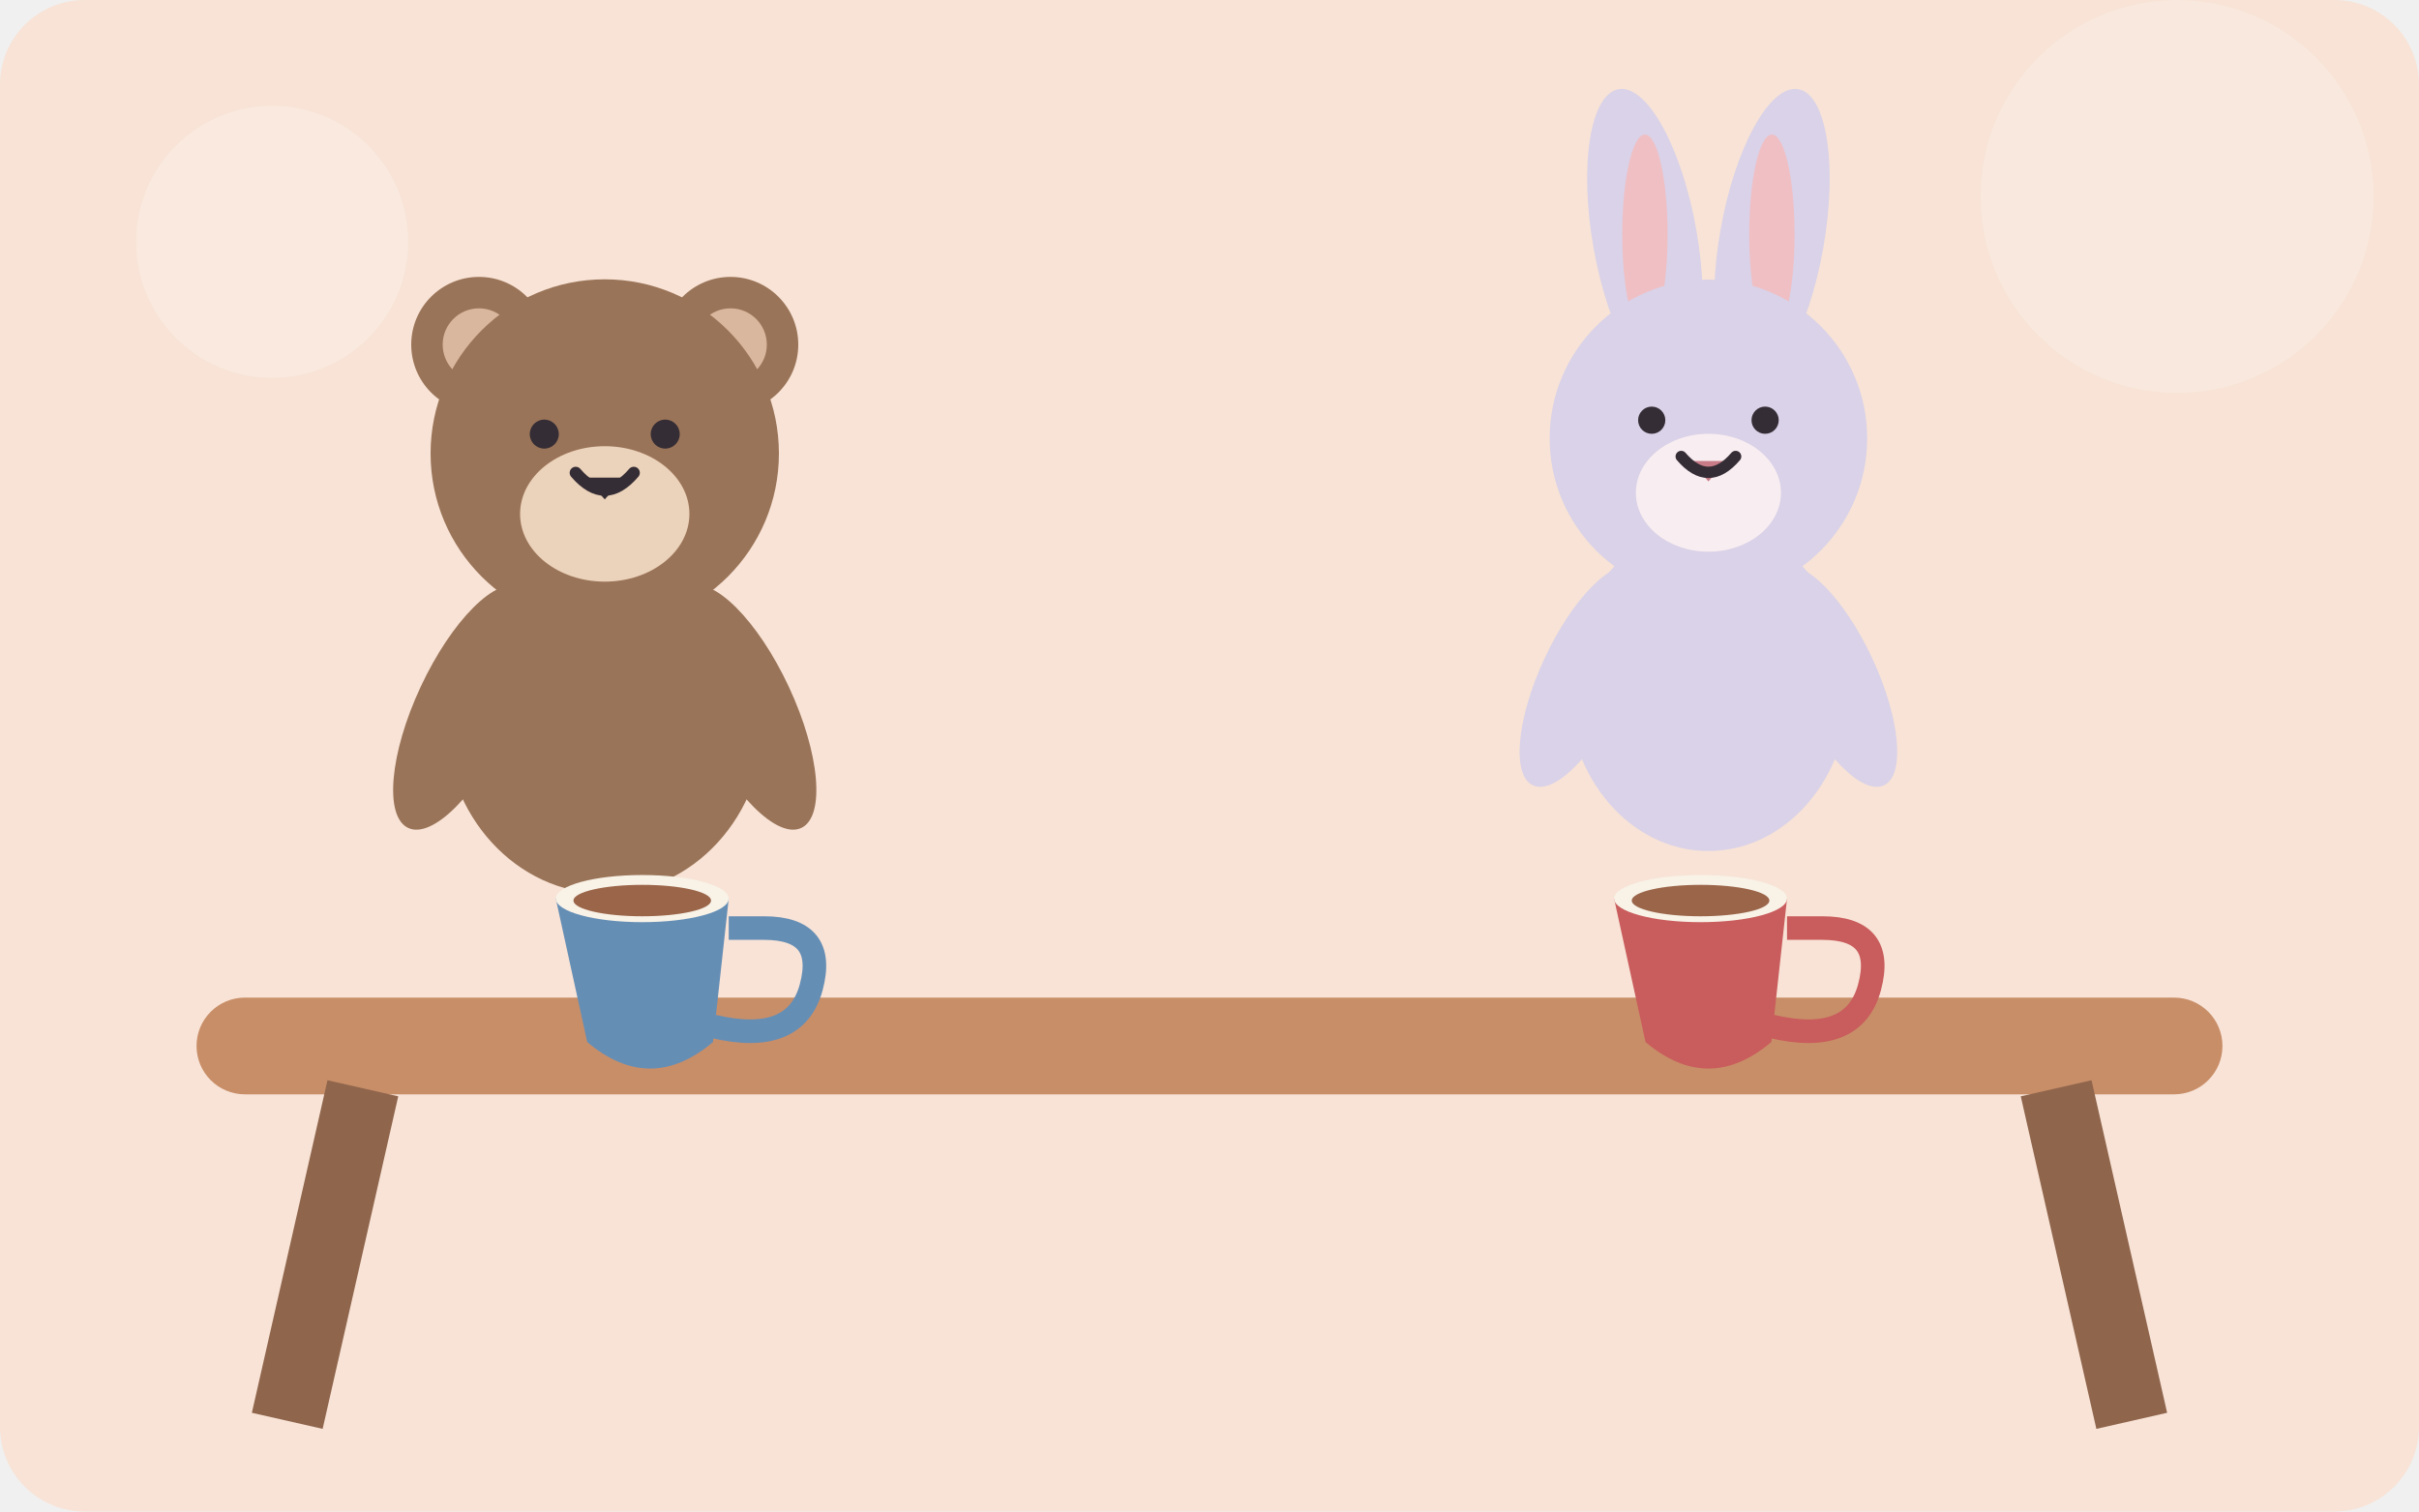
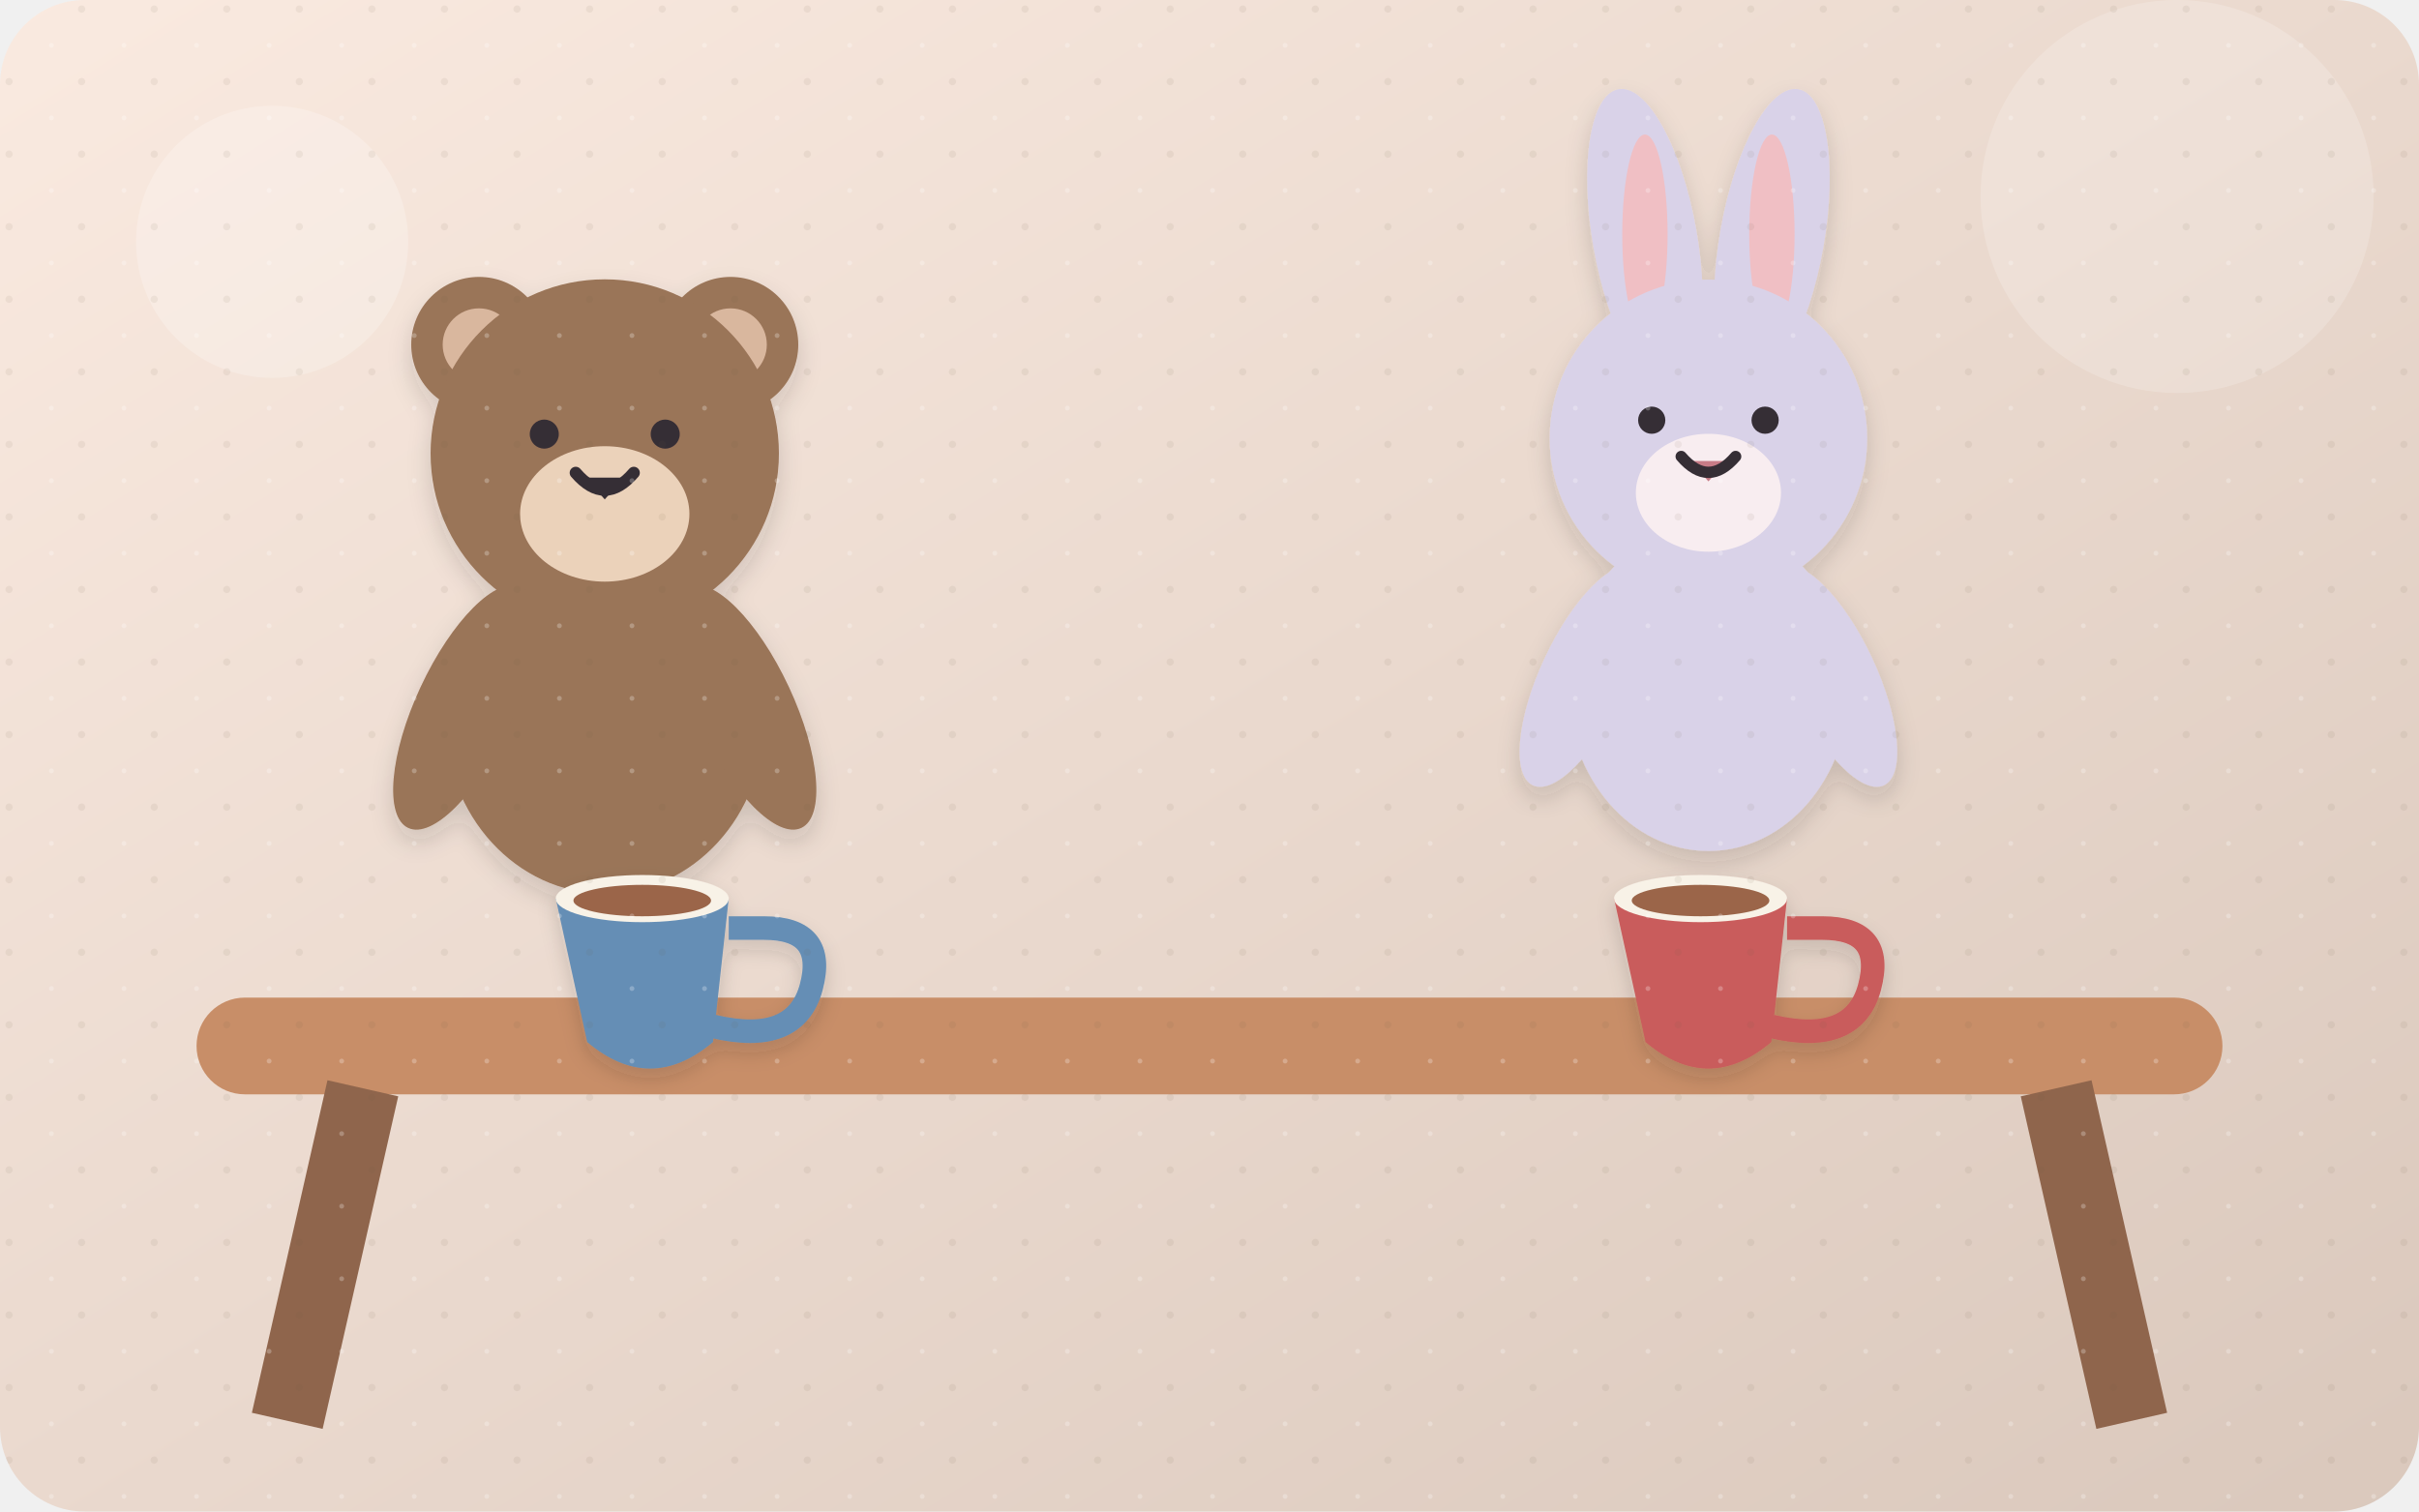
<svg xmlns="http://www.w3.org/2000/svg" viewBox="0 0 800 500" role="img">
-   <rect width="800" height="500" rx="28" fill="#F8E3D6" />
+   <defs>
+     <linearGradient id="bg" x1="0" y1="0" x2="1" y2="1">
+       <stop offset="0" stop-color="#faeae0" />
+       <stop offset="1" stop-color="#dac8bc" />
+     </linearGradient>
+     <pattern id="grain" width="24" height="24" patternUnits="userSpaceOnUse">
+       <circle cx="3" cy="3" r="1.2" fill="#6B5644" opacity=".08" />
+       <circle cx="17" cy="15" r=".8" fill="#FFFFFF" opacity=".25" />
+     </pattern>
+     <filter id="shadow" x="-30%" y="-30%" width="160%" height="170%">
+       <feDropShadow dx="0" dy="5" stdDeviation="5" flood-color="#352D35" flood-opacity=".16" />
+     </filter>
+   </defs>
+   <rect width="800" height="500" rx="28" fill="url(#bg)" />
  <circle cx="90" cy="80" r="45" fill="#FFFFFF" opacity=".22" />
  <circle cx="720" cy="65" r="65" fill="#FFFFFF" opacity=".18" />
-   <g transform="translate(200 150) scale(0.8)">
+   <g filter="url(#shadow)" transform="translate(200 150) scale(0.8)">
    <ellipse cx="0" cy="110" rx="66" ry="72" fill="#9A7458" />
    <circle cx="-52" cy="-45" r="28" fill="#9A7458" />
    <circle cx="52" cy="-45" r="28" fill="#9A7458" />
    <circle cx="-52" cy="-45" r="15" fill="#D9B79E" />
    <circle cx="52" cy="-45" r="15" fill="#D9B79E" />
    <circle cy="0" r="72" fill="#9A7458" />
    <ellipse cy="25" rx="35" ry="28" fill="#EBD2BA" />
    <circle cx="-25" cy="-8" r="6" fill="#352D35" />
    <circle cx="25" cy="-8" r="6" fill="#352D35" />
    <path d="M-8 10h16l-8 9Z" fill="#352D35" />
    <g fill="none" stroke="#352D35" stroke-width="5" stroke-linecap="round">
      <path d="M-12 8q12 14 24 0" />
    </g>
    <ellipse cx="-58" cy="105" rx="20" ry="55" fill="#9A7458" transform="rotate(25 -58 105)" />
    <ellipse cx="58" cy="105" rx="20" ry="55" fill="#9A7458" transform="rotate(-25 58 105)" />
  </g>
-   <g transform="translate(565 145) scale(0.75)">
+   <g filter="url(#shadow)" transform="translate(565 145) scale(0.75)">
    <ellipse cx="-28" cy="-88" rx="23" ry="67" fill="#D9D2E8" transform="rotate(-10 -28 -88)" />
    <ellipse cx="28" cy="-88" rx="23" ry="67" fill="#D9D2E8" transform="rotate(10 28 -88)" />
    <ellipse cx="-28" cy="-90" rx="10" ry="44" fill="#F0BFC4" />
    <ellipse cx="28" cy="-90" rx="10" ry="44" fill="#F0BFC4" />
    <ellipse cy="110" rx="62" ry="72" fill="#D9D2E8" />
    <circle cy="0" r="70" fill="#D9D2E8" />
    <ellipse cy="24" rx="32" ry="26" fill="#F8EDF0" />
    <circle cx="-25" cy="-8" r="6" fill="#352D35" />
    <circle cx="25" cy="-8" r="6" fill="#352D35" />
    <path d="M-8 10h16l-8 9Z" fill="#C77C87" />
    <g fill="none" stroke="#352D35" stroke-width="5" stroke-linecap="round">
      <path d="M-12 8q12 14 24 0" />
    </g>
    <ellipse cx="-55" cy="105" rx="19" ry="53" fill="#D9D2E8" transform="rotate(25 -55 105)" />
    <ellipse cx="55" cy="105" rx="19" ry="53" fill="#D9D2E8" transform="rotate(-25 55 105)" />
  </g>
  <rect x="65" y="330" width="670" height="32" rx="16" fill="#C88E68" />
  <path d="M120 360l-25 110M680 360l25 110" stroke="#8F654C" stroke-width="24" />
-   <g transform="translate(215 320) scale(0.65)">
+   <g filter="url(#shadow)" transform="translate(215 320) scale(0.65)">
    <g>
      <path d="M-48-35H40L32 38Q0 65-32 38Z" fill="#658EB5" />
      <path d="M40-20h18q32 0 24 30T32 30" fill="none" stroke="#658EB5" stroke-width="12" />
      <ellipse cx="-4" cy="-35" rx="44" ry="12" fill="#F8F2E7" />
      <ellipse cx="-4" cy="-34" rx="35" ry="8" fill="#9B6549" />
    </g>
  </g>
-   <g transform="translate(565 320) scale(0.65)">
+   <g filter="url(#shadow)" transform="translate(565 320) scale(0.65)">
    <g>
      <path d="M-48-35H40L32 38Q0 65-32 38Z" fill="#C95C5C" />
      <path d="M40-20h18q32 0 24 30T32 30" fill="none" stroke="#C95C5C" stroke-width="12" />
      <ellipse cx="-4" cy="-35" rx="44" ry="12" fill="#F8F2E7" />
      <ellipse cx="-4" cy="-34" rx="35" ry="8" fill="#9B6549" />
    </g>
  </g>
+   <rect width="800" height="500" rx="28" fill="url(#grain)" pointer-events="none" />
</svg>
